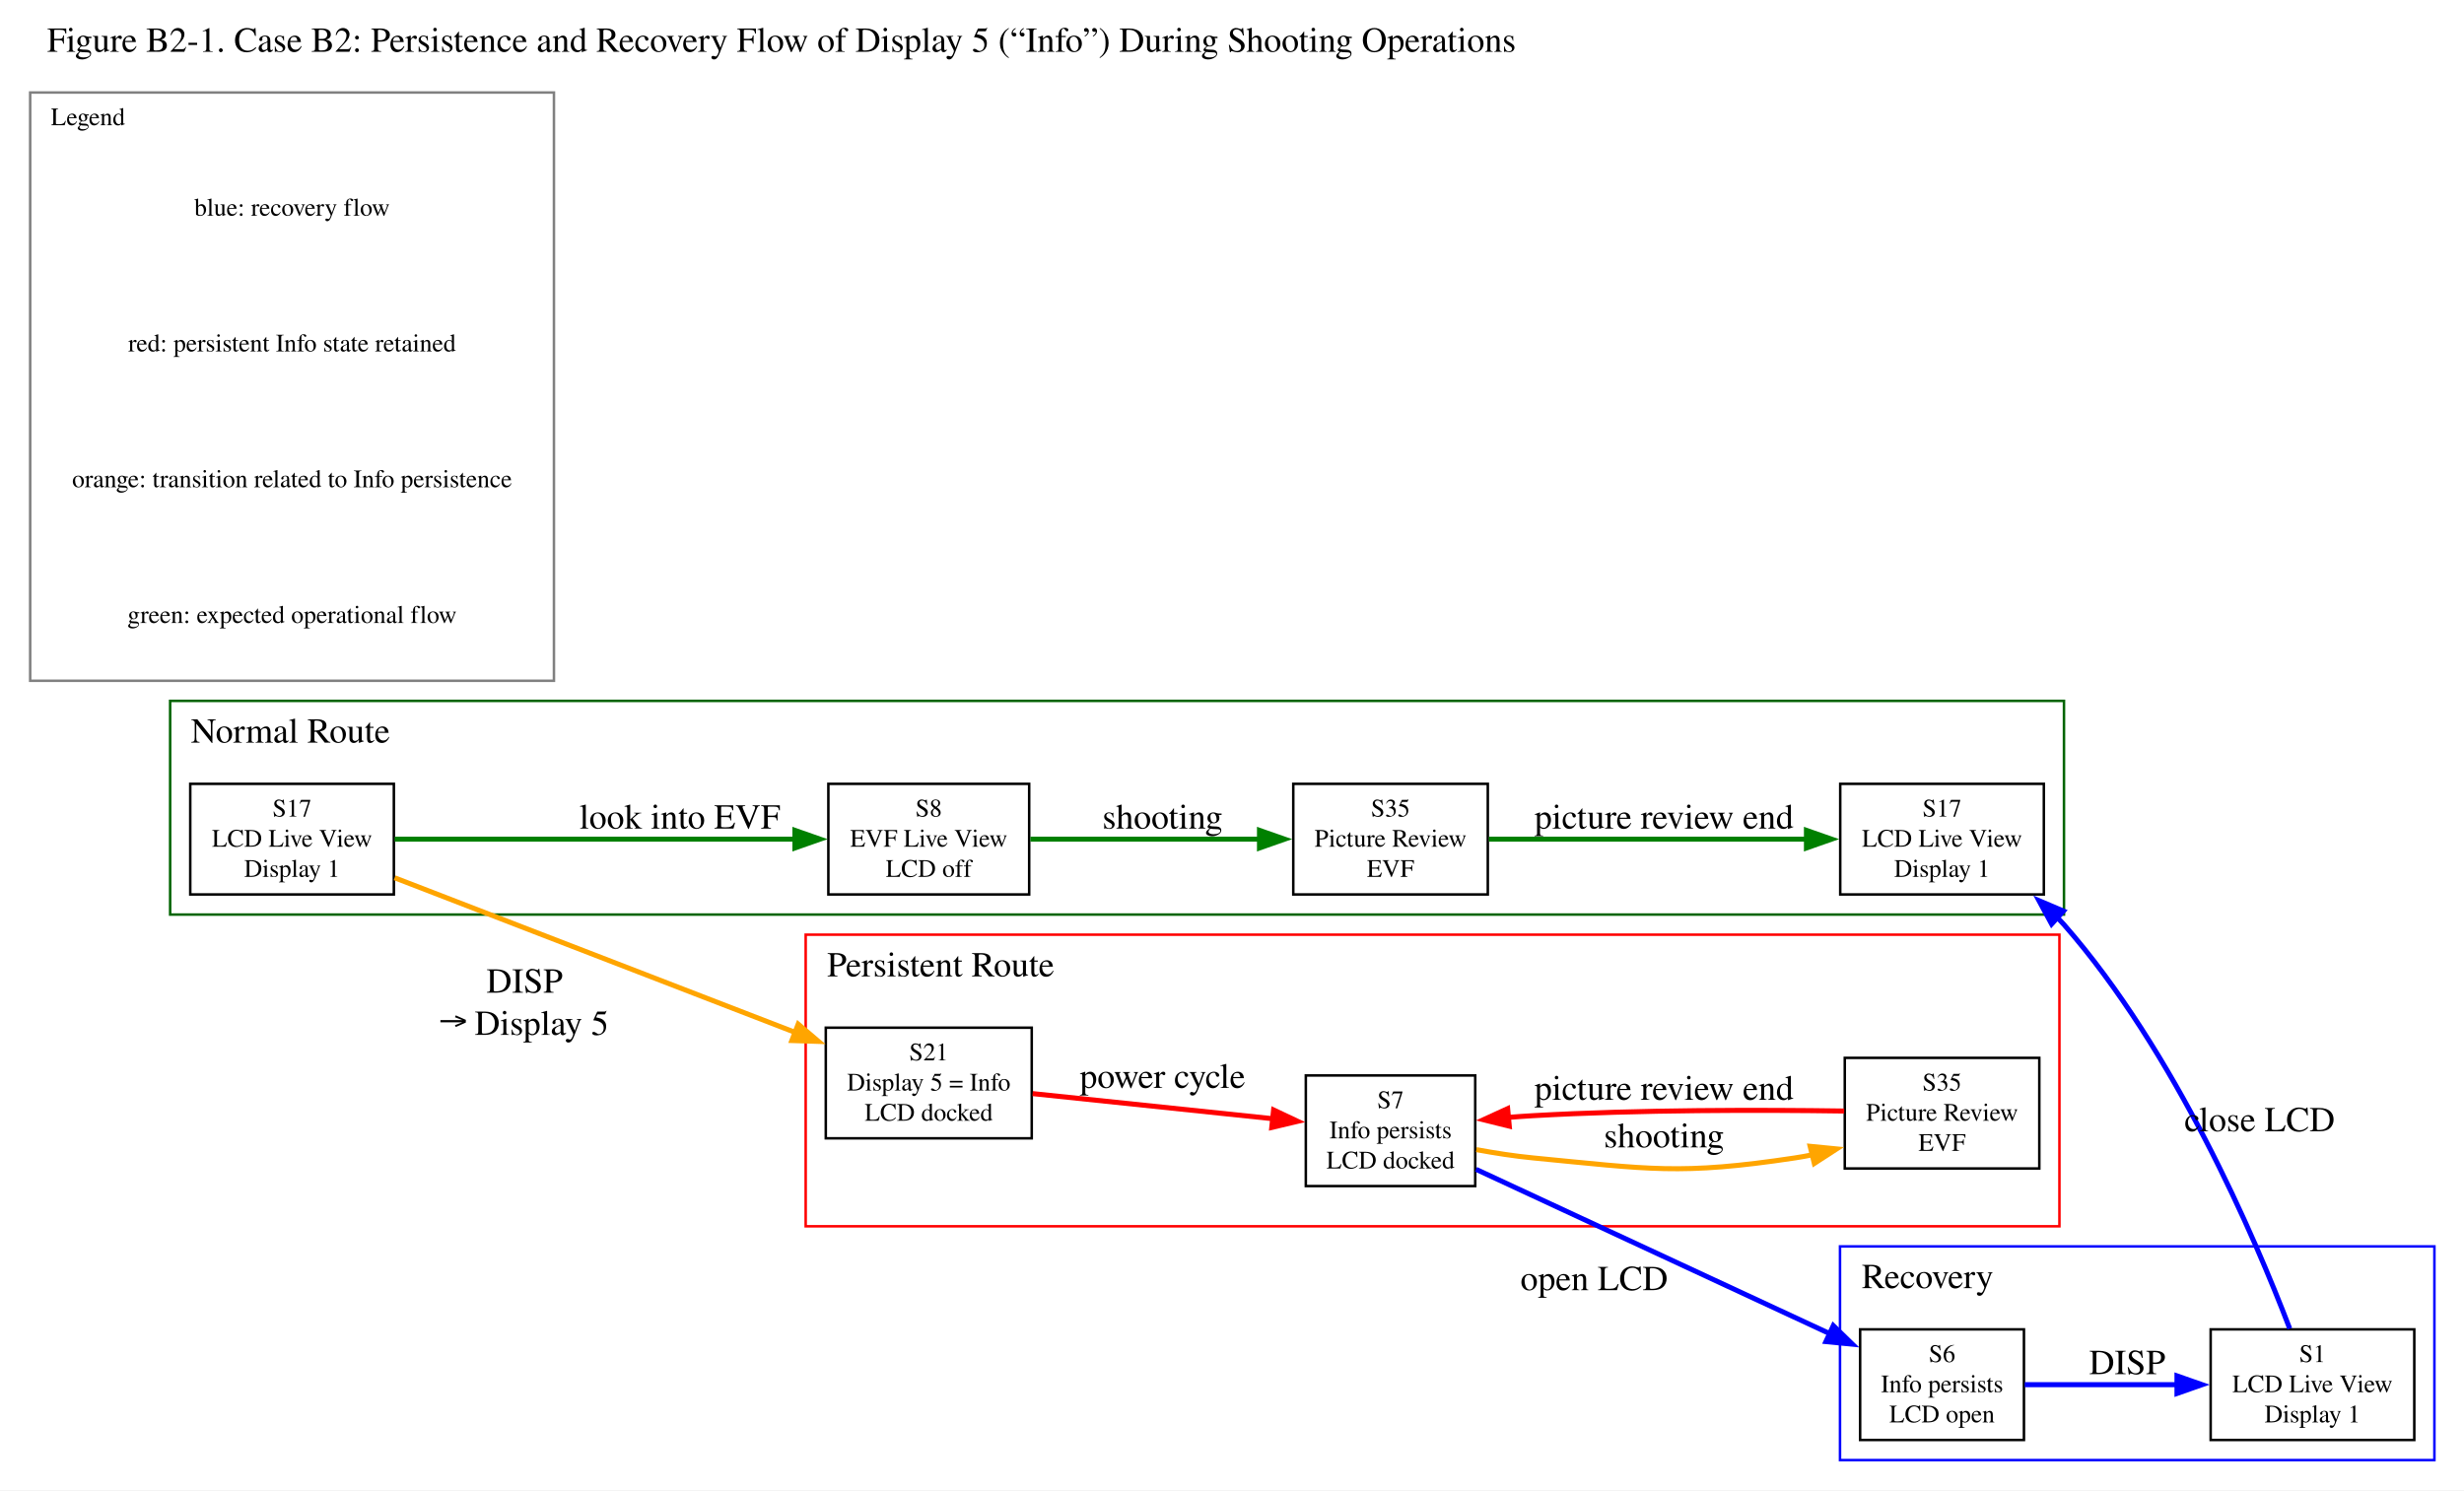
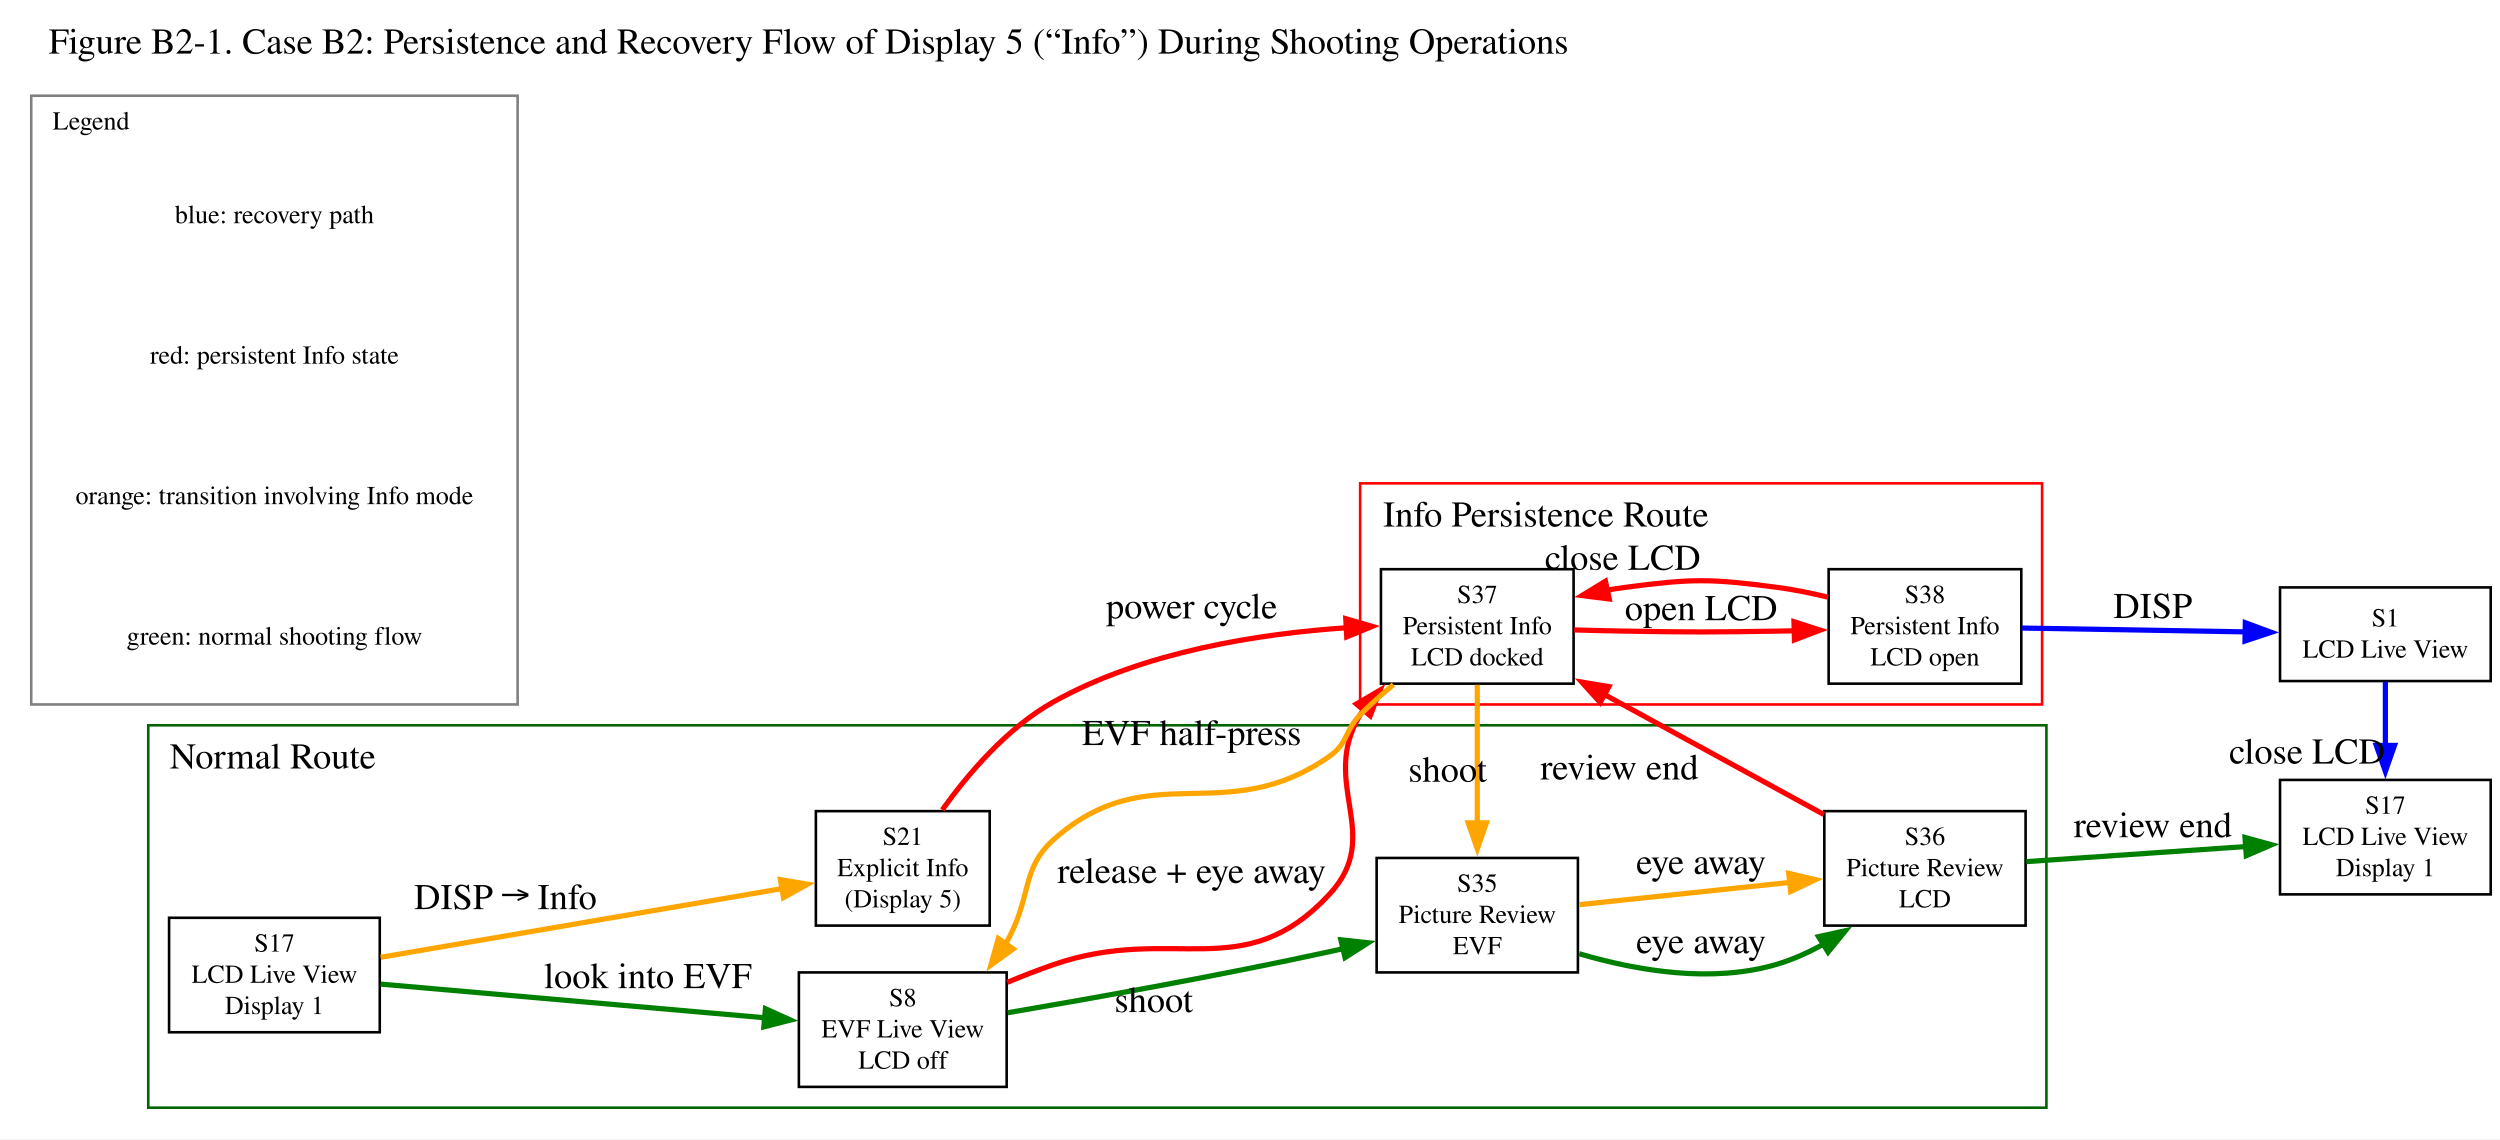
- <svg xmlns="http://www.w3.org/2000/svg" width="980pt" height="593pt" viewBox="0.00 0.00 980.00 593.00">
-   <g id="graph0" class="graph" transform="scale(1 1) rotate(0) translate(4 588.8)">
-     <polygon fill="white" stroke="none" points="-4,4 -4,-588.8 976.23,-588.8 976.23,4 -4,4" />
-     <text xml:space="preserve" text-anchor="middle" x="306.82" y="-568.2" font-family="Times,serif" font-size="14.00">Figure B2-1. Case B2: Persistence and Recovery Flow of Display 5 (“Info”) During Shooting Operations</text>
-     <g id="clust1" class="cluster">
-       <polygon fill="none" stroke="darkgreen" points="63.67,-225 63.67,-310 816.9,-310 816.9,-225 63.67,-225" />
-       <text xml:space="preserve" text-anchor="middle" x="111.52" y="-293.4" font-family="Times,serif" font-size="14.00">Normal Route</text>
-     </g>
+ <svg xmlns="http://www.w3.org/2000/svg" width="961pt" height="438pt" viewBox="0.00 0.00 961.00 438.00">
+   <g id="graph0" class="graph" transform="scale(1 1) rotate(0) translate(4 433.8)">
+     <polygon fill="white" stroke="none" points="-4,4 -4,-433.8 957.43,-433.8 957.43,4 -4,4" />
+     <text xml:space="preserve" text-anchor="middle" x="306.82" y="-413.2" font-family="Times,serif" font-size="14.00">Figure B2-1. Case B2: Persistence and Recovery Flow of Display 5 (“Info”) During Shooting Operations</text>
    <g id="clust2" class="cluster">
-       <polygon fill="none" stroke="red" points="316.44,-101 316.44,-217 815.09,-217 815.09,-101 316.44,-101" />
-       <text xml:space="preserve" text-anchor="middle" x="370.13" y="-200.4" font-family="Times,serif" font-size="14.00">Persistent Route</text>
+       <polygon fill="none" stroke="darkgreen" points="52.99,-8 52.99,-155 782.64,-155 782.64,-8 52.99,-8" />
+       <text xml:space="preserve" text-anchor="middle" x="100.85" y="-138.4" font-family="Times,serif" font-size="14.00">Normal Route</text>
    </g>
    <g id="clust3" class="cluster">
-       <polygon fill="none" stroke="blue" points="727.82,-8 727.82,-93 964.23,-93 964.23,-8 727.82,-8" />
-       <text xml:space="preserve" text-anchor="middle" x="762.64" y="-76.4" font-family="Times,serif" font-size="14.00">Recovery</text>
+       <polygon fill="none" stroke="red" points="518.84,-163 518.84,-248 780.98,-248 780.98,-163 518.84,-163" />
+       <text xml:space="preserve" text-anchor="middle" x="590.22" y="-231.4" font-family="Times,serif" font-size="14.00">Info Persistence Route</text>
    </g>
-     <g id="clust4" class="cluster">
-       <polygon fill="none" stroke="gray" points="8,-318 8,-552 216.32,-552 216.32,-318 8,-318" />
-       <text xml:space="preserve" text-anchor="middle" x="30.99" y="-539" font-family="Times,serif" font-size="10.00">Legend</text>
+     <g id="clust5" class="cluster">
+       <polygon fill="none" stroke="gray" points="8,-163 8,-397 194.97,-397 194.97,-163 8,-163" />
+       <text xml:space="preserve" text-anchor="middle" x="30.99" y="-384" font-family="Times,serif" font-size="10.00">Legend</text>
    </g>
    <g id="node1" class="node">
-       <polygon fill="none" stroke="black" points="152.65,-277 71.67,-277 71.67,-233 152.65,-233 152.65,-277" />
-       <text xml:space="preserve" text-anchor="middle" x="112.16" y="-264" font-family="Times,serif" font-size="10.00">S17</text>
-       <text xml:space="preserve" text-anchor="middle" x="112.16" y="-252" font-family="Times,serif" font-size="10.00">LCD Live View</text>
-       <text xml:space="preserve" text-anchor="middle" x="112.16" y="-240" font-family="Times,serif" font-size="10.00">Display 1</text>
+       <polygon fill="none" stroke="black" points="141.98,-81 60.99,-81 60.99,-37 141.98,-37 141.98,-81" />
+       <text xml:space="preserve" text-anchor="middle" x="101.49" y="-68" font-family="Times,serif" font-size="10.00">S17</text>
+       <text xml:space="preserve" text-anchor="middle" x="101.49" y="-56" font-family="Times,serif" font-size="10.00">LCD Live View</text>
+       <text xml:space="preserve" text-anchor="middle" x="101.49" y="-44" font-family="Times,serif" font-size="10.00">Display 1</text>
    </g>
    <g id="node3" class="node">
-       <polygon fill="none" stroke="black" points="405.33,-277 325.46,-277 325.46,-233 405.33,-233 405.33,-277" />
-       <text xml:space="preserve" text-anchor="middle" x="365.39" y="-264" font-family="Times,serif" font-size="10.00">S8</text>
-       <text xml:space="preserve" text-anchor="middle" x="365.39" y="-252" font-family="Times,serif" font-size="10.00">EVF Live View</text>
-       <text xml:space="preserve" text-anchor="middle" x="365.39" y="-240" font-family="Times,serif" font-size="10.00">LCD off</text>
+       <polygon fill="none" stroke="black" points="382.96,-60 303.09,-60 303.09,-16 382.96,-16 382.96,-60" />
+       <text xml:space="preserve" text-anchor="middle" x="343.03" y="-47" font-family="Times,serif" font-size="10.00">S8</text>
+       <text xml:space="preserve" text-anchor="middle" x="343.03" y="-35" font-family="Times,serif" font-size="10.00">EVF Live View</text>
+       <text xml:space="preserve" text-anchor="middle" x="343.03" y="-23" font-family="Times,serif" font-size="10.00">LCD off</text>
    </g>
    <g id="edge1" class="edge">
-       <path fill="none" stroke="green" stroke-width="2" d="M152.97,-255C196.1,-255 265.07,-255 312.44,-255" />
-       <polygon fill="green" stroke="green" stroke-width="2" points="312.16,-258.5 322.16,-255 312.16,-251.5 312.16,-258.5" />
-       <text xml:space="preserve" text-anchor="middle" x="266.38" y="-259.2" font-family="Times,serif" font-size="14.00">look into EVF</text>
+       <path fill="none" stroke="green" stroke-width="2" d="M142.31,-55.51C182.79,-51.96 245.68,-46.45 290.06,-42.56" />
+       <polygon fill="green" stroke="green" stroke-width="2" points="290.23,-46.05 299.89,-41.69 289.62,-39.08 290.23,-46.05" />
+       <text xml:space="preserve" text-anchor="middle" x="245.03" y="-53.96" font-family="Times,serif" font-size="14.00">look into EVF</text>
    </g>
    <g id="node4" class="node">
-       <polygon fill="none" stroke="black" points="406.35,-180 324.44,-180 324.44,-136 406.35,-136 406.35,-180" />
-       <text xml:space="preserve" text-anchor="middle" x="365.39" y="-167" font-family="Times,serif" font-size="10.00">S21</text>
-       <text xml:space="preserve" text-anchor="middle" x="365.39" y="-155" font-family="Times,serif" font-size="10.00">Display 5 = Info</text>
-       <text xml:space="preserve" text-anchor="middle" x="365.39" y="-143" font-family="Times,serif" font-size="10.00">LCD docked</text>
+       <polygon fill="none" stroke="black" points="376.44,-122 309.62,-122 309.62,-78 376.44,-78 376.44,-122" />
+       <text xml:space="preserve" text-anchor="middle" x="343.03" y="-109" font-family="Times,serif" font-size="10.00">S21</text>
+       <text xml:space="preserve" text-anchor="middle" x="343.03" y="-97" font-family="Times,serif" font-size="10.00">Explicit Info</text>
+       <text xml:space="preserve" text-anchor="middle" x="343.03" y="-85" font-family="Times,serif" font-size="10.00">(Display 5)</text>
+     </g>
+     <g id="edge5" class="edge">
+       <path fill="none" stroke="orange" stroke-width="2" d="M142.31,-65.82C184.84,-73.1 252.12,-84.61 296.66,-92.24" />
+       <polygon fill="orange" stroke="orange" stroke-width="2" points="295.99,-95.67 306.44,-93.91 297.17,-88.77 295.99,-95.67" />
+       <text xml:space="preserve" text-anchor="middle" x="190.29" y="-84.32" font-family="Times,serif" font-size="14.00">DISP → Info</text>
+     </g>
+     <g id="node2" class="node">
+       <polygon fill="none" stroke="black" points="953.43,-134 872.44,-134 872.44,-90 953.43,-90 953.43,-134" />
+       <text xml:space="preserve" text-anchor="middle" x="912.94" y="-121" font-family="Times,serif" font-size="10.00">S17</text>
+       <text xml:space="preserve" text-anchor="middle" x="912.94" y="-109" font-family="Times,serif" font-size="10.00">LCD Live View</text>
+       <text xml:space="preserve" text-anchor="middle" x="912.94" y="-97" font-family="Times,serif" font-size="10.00">Display 1</text>
+     </g>
+     <g id="node5" class="node">
+       <polygon fill="none" stroke="black" points="602.55,-104 525.18,-104 525.18,-60 602.55,-60 602.55,-104" />
+       <text xml:space="preserve" text-anchor="middle" x="563.87" y="-91" font-family="Times,serif" font-size="10.00">S35</text>
+       <text xml:space="preserve" text-anchor="middle" x="563.87" y="-79" font-family="Times,serif" font-size="10.00">Picture Review</text>
+       <text xml:space="preserve" text-anchor="middle" x="563.87" y="-67" font-family="Times,serif" font-size="10.00">EVF</text>
+     </g>
+     <g id="edge2" class="edge">
+       <path fill="none" stroke="green" stroke-width="2" d="M383.4,-44.51C416.53,-50.16 465.11,-58.85 507.18,-68 508.89,-68.37 510.62,-68.76 512.37,-69.15" />
+       <polygon fill="green" stroke="green" stroke-width="2" points="511.42,-72.53 521.96,-71.41 513.03,-65.71 511.42,-72.53" />
+       <text xml:space="preserve" text-anchor="middle" x="439.5" y="-44.75" font-family="Times,serif" font-size="14.00">shoot</text>
+     </g>
+     <g id="node7" class="node">
+       <polygon fill="none" stroke="black" points="600.89,-215 526.84,-215 526.84,-171 600.89,-171 600.89,-215" />
+       <text xml:space="preserve" text-anchor="middle" x="563.87" y="-202" font-family="Times,serif" font-size="10.00">S37</text>
+       <text xml:space="preserve" text-anchor="middle" x="563.87" y="-190" font-family="Times,serif" font-size="10.00">Persistent Info</text>
+       <text xml:space="preserve" text-anchor="middle" x="563.87" y="-178" font-family="Times,serif" font-size="10.00">LCD docked</text>
+     </g>
+     <g id="edge8" class="edge">
+       <path fill="none" stroke="red" stroke-width="2" d="M383.21,-56.2C389.1,-58.64 395.15,-60.99 400.96,-63 447.03,-78.89 474.18,-54.35 507.18,-90.2 528.19,-113.02 502.88,-132.41 518.84,-159 519.25,-159.67 519.67,-160.34 520.11,-160.99" />
+       <polygon fill="red" stroke="red" stroke-width="2" points="517.38,-163.18 526.52,-168.53 522.71,-158.65 517.38,-163.18" />
+       <text xml:space="preserve" text-anchor="middle" x="454.07" y="-94.4" font-family="Times,serif" font-size="14.00">release + eye away</text>
+     </g>
+     <g id="edge6" class="edge">
+       <path fill="none" stroke="red" stroke-width="2" d="M358.2,-122.49C368.35,-136.67 383.32,-154.12 400.96,-164 435.5,-183.34 480.1,-190.24 513.74,-192.5" />
+       <polygon fill="red" stroke="red" stroke-width="2" points="513.31,-195.98 523.48,-193.01 513.68,-188.99 513.31,-195.98" />
+       <text xml:space="preserve" text-anchor="middle" x="454.07" y="-196.09" font-family="Times,serif" font-size="14.00">power cycle</text>
+     </g>
+     <g id="node6" class="node">
+       <polygon fill="none" stroke="black" points="774.64,-122 697.27,-122 697.27,-78 774.64,-78 774.64,-122" />
+       <text xml:space="preserve" text-anchor="middle" x="735.95" y="-109" font-family="Times,serif" font-size="10.00">S36</text>
+       <text xml:space="preserve" text-anchor="middle" x="735.95" y="-97" font-family="Times,serif" font-size="10.00">Picture Review</text>
+       <text xml:space="preserve" text-anchor="middle" x="735.95" y="-85" font-family="Times,serif" font-size="10.00">LCD</text>
+     </g>
+     <g id="edge3" class="edge">
+       <path fill="none" stroke="green" stroke-width="2" d="M603.04,-67.19C625.55,-60.56 654.4,-55.73 679.27,-63.2 685.42,-65.05 691.52,-67.82 697.3,-71.04" />
+       <polygon fill="green" stroke="green" stroke-width="2" points="695.04,-73.75 705.39,-76.03 698.72,-67.8 695.04,-73.75" />
+       <text xml:space="preserve" text-anchor="middle" x="649.91" y="-67.4" font-family="Times,serif" font-size="14.00">eye away</text>
+     </g>
+     <g id="edge10" class="edge">
+       <path fill="none" stroke="orange" stroke-width="2" d="M603.04,-86.04C627,-88.58 658.19,-91.88 684.22,-94.63" />
+       <polygon fill="orange" stroke="orange" stroke-width="2" points="683.59,-98.08 693.9,-95.66 684.32,-91.12 683.59,-98.08" />
+       <text xml:space="preserve" text-anchor="middle" x="649.91" y="-97.86" font-family="Times,serif" font-size="14.00">eye away</text>
    </g>
    <g id="edge4" class="edge">
-       <path fill="none" stroke="orange" stroke-width="2" d="M152.97,-239.63C196.03,-223.01 264.85,-196.43 312.21,-178.15" />
-       <polygon fill="orange" stroke="orange" stroke-width="2" points="313.46,-181.42 321.53,-174.55 310.94,-174.89 313.46,-181.42" />
-       <text xml:space="preserve" text-anchor="middle" x="204.64" y="-193.94" font-family="Times,serif" font-size="14.00">DISP</text>
-       <text xml:space="preserve" text-anchor="middle" x="204.64" y="-177.14" font-family="Times,serif" font-size="14.00">→ Display 5</text>
+       <path fill="none" stroke="green" stroke-width="2" d="M774.92,-102.6C799.63,-104.3 832.19,-106.53 859.37,-108.39" />
+       <polygon fill="green" stroke="green" stroke-width="2" points="858.98,-111.88 869.2,-109.07 859.46,-104.89 858.98,-111.88" />
+       <text xml:space="preserve" text-anchor="middle" x="823.54" y="-111.98" font-family="Times,serif" font-size="14.00">review end</text>
    </g>
-     <g id="node2" class="node">
-       <polygon fill="none" stroke="black" points="808.9,-277 727.91,-277 727.91,-233 808.9,-233 808.9,-277" />
-       <text xml:space="preserve" text-anchor="middle" x="768.4" y="-264" font-family="Times,serif" font-size="10.00">S17</text>
-       <text xml:space="preserve" text-anchor="middle" x="768.4" y="-252" font-family="Times,serif" font-size="10.00">LCD Live View</text>
-       <text xml:space="preserve" text-anchor="middle" x="768.4" y="-240" font-family="Times,serif" font-size="10.00">Display 1</text>
+     <g id="edge11" class="edge">
+       <path fill="none" stroke="red" stroke-width="2" d="M697.05,-120.72C672.18,-134.33 639.43,-152.23 612.75,-166.82" />
+       <polygon fill="red" stroke="red" stroke-width="2" points="611.11,-163.73 604.01,-171.6 614.46,-169.87 611.11,-163.73" />
+       <text xml:space="preserve" text-anchor="middle" x="618.49" y="-134.18" font-family="Times,serif" font-size="14.00">review end</text>
+     </g>
+     <g id="edge7" class="edge">
+       <path fill="none" stroke="orange" stroke-width="2" d="M531.63,-170.63C527.16,-166.94 522.76,-163 518.84,-159 512.74,-152.76 514.31,-148.23 507.18,-143.2 466.88,-114.75 437.72,-143.9 400.96,-111 388.14,-99.52 392.97,-88.93 382.49,-70.86" />
+       <polygon fill="orange" stroke="orange" stroke-width="2" points="385.49,-69.03 376.9,-62.83 379.74,-73.04 385.49,-69.03" />
+       <text xml:space="preserve" text-anchor="middle" x="454.07" y="-147.4" font-family="Times,serif" font-size="14.00">EVF half-press</text>
+     </g>
+     <g id="edge9" class="edge">
+       <path fill="none" stroke="orange" stroke-width="2" d="M563.87,-170.57C563.87,-155.31 563.87,-134.79 563.87,-117.35" />
+       <polygon fill="orange" stroke="orange" stroke-width="2" points="567.37,-117.49 563.87,-107.49 560.37,-117.49 567.37,-117.49" />
+       <text xml:space="preserve" text-anchor="middle" x="552.47" y="-133.3" font-family="Times,serif" font-size="14.00">shoot</text>
    </g>
    <g id="node8" class="node">
-       <polygon fill="none" stroke="black" points="587.74,-277 510.37,-277 510.37,-233 587.74,-233 587.74,-277" />
-       <text xml:space="preserve" text-anchor="middle" x="549.05" y="-264" font-family="Times,serif" font-size="10.00">S35</text>
-       <text xml:space="preserve" text-anchor="middle" x="549.05" y="-252" font-family="Times,serif" font-size="10.00">Picture Review</text>
-       <text xml:space="preserve" text-anchor="middle" x="549.05" y="-240" font-family="Times,serif" font-size="10.00">EVF</text>
+       <polygon fill="none" stroke="black" points="772.98,-215 698.93,-215 698.93,-171 772.98,-171 772.98,-215" />
+       <text xml:space="preserve" text-anchor="middle" x="735.95" y="-202" font-family="Times,serif" font-size="10.00">S38</text>
+       <text xml:space="preserve" text-anchor="middle" x="735.95" y="-190" font-family="Times,serif" font-size="10.00">Persistent Info</text>
+       <text xml:space="preserve" text-anchor="middle" x="735.95" y="-178" font-family="Times,serif" font-size="10.00">LCD open</text>
    </g>
-     <g id="edge2" class="edge">
-       <path fill="none" stroke="green" stroke-width="2" d="M405.81,-255C432.6,-255 468.28,-255 497.2,-255" />
-       <polygon fill="green" stroke="green" stroke-width="2" points="496.93,-258.5 506.93,-255 496.93,-251.5 496.93,-258.5" />
-       <text xml:space="preserve" text-anchor="middle" x="458.36" y="-259.2" font-family="Times,serif" font-size="14.00">shooting</text>
+     <g id="edge12" class="edge">
+       <path fill="none" stroke="red" stroke-width="2" d="M601.11,-191.66C607.58,-191.47 614.27,-191.3 620.55,-191.2 646.65,-190.78 653.18,-190.78 679.27,-191.2 681.43,-191.23 683.64,-191.28 685.87,-191.33" />
+       <polygon fill="red" stroke="red" stroke-width="2" points="685.6,-194.82 695.69,-191.58 685.78,-187.82 685.6,-194.82" />
+       <text xml:space="preserve" text-anchor="middle" x="649.91" y="-195.4" font-family="Times,serif" font-size="14.00">open LCD</text>
    </g>
-     <g id="node5" class="node">
-       <polygon fill="none" stroke="black" points="582.74,-161 515.36,-161 515.36,-117 582.74,-117 582.74,-161" />
-       <text xml:space="preserve" text-anchor="middle" x="549.05" y="-148" font-family="Times,serif" font-size="10.00">S7</text>
-       <text xml:space="preserve" text-anchor="middle" x="549.05" y="-136" font-family="Times,serif" font-size="10.00">Info persists</text>
-       <text xml:space="preserve" text-anchor="middle" x="549.05" y="-124" font-family="Times,serif" font-size="10.00">LCD docked</text>
-     </g>
-     <g id="edge5" class="edge">
-       <path fill="none" stroke="red" stroke-width="2" d="M406.71,-153.78C434.99,-150.83 472.85,-146.87 502.27,-143.79" />
-       <polygon fill="red" stroke="red" stroke-width="2" points="502.54,-147.28 512.12,-142.76 501.81,-140.32 502.54,-147.28" />
-       <text xml:space="preserve" text-anchor="middle" x="458.36" y="-156.05" font-family="Times,serif" font-size="14.00">power cycle</text>
-     </g>
-     <g id="node6" class="node">
-       <polygon fill="none" stroke="black" points="800.98,-60 735.82,-60 735.82,-16 800.98,-16 800.98,-60" />
-       <text xml:space="preserve" text-anchor="middle" x="768.4" y="-47" font-family="Times,serif" font-size="10.00">S6</text>
-       <text xml:space="preserve" text-anchor="middle" x="768.4" y="-35" font-family="Times,serif" font-size="10.00">Info persists</text>
-       <text xml:space="preserve" text-anchor="middle" x="768.4" y="-23" font-family="Times,serif" font-size="10.00">LCD open</text>
-     </g>
-     <g id="edge8" class="edge">
-       <path fill="none" stroke="blue" stroke-width="2" d="M583.06,-123.66C620.68,-106.18 682.3,-77.55 723.83,-58.25" />
-       <polygon fill="blue" stroke="blue" stroke-width="2" points="725.16,-61.49 732.76,-54.1 722.21,-55.14 725.16,-61.49" />
-       <text xml:space="preserve" text-anchor="middle" x="630.04" y="-75.59" font-family="Times,serif" font-size="14.00">open LCD</text>
+     <g id="edge13" class="edge">
+       <path fill="none" stroke="red" stroke-width="2" d="M698.69,-204.24C692.28,-205.8 685.62,-207.16 679.27,-208 653.4,-211.42 646.42,-211.42 620.55,-208 618.27,-207.7 615.95,-207.33 613.61,-206.91" />
+       <polygon fill="red" stroke="red" stroke-width="2" points="614.6,-203.54 604.09,-204.87 613.14,-210.39 614.6,-203.54" />
+       <text xml:space="preserve" text-anchor="middle" x="619.78" y="-214.77" font-family="Times,serif" font-size="14.00">close LCD</text>
    </g>
    <g id="node9" class="node">
-       <polygon fill="none" stroke="black" points="807.09,-168 729.72,-168 729.72,-124 807.09,-124 807.09,-168" />
-       <text xml:space="preserve" text-anchor="middle" x="768.4" y="-155" font-family="Times,serif" font-size="10.00">S35</text>
-       <text xml:space="preserve" text-anchor="middle" x="768.4" y="-143" font-family="Times,serif" font-size="10.00">Picture Review</text>
-       <text xml:space="preserve" text-anchor="middle" x="768.4" y="-131" font-family="Times,serif" font-size="10.00">EVF</text>
+       <polygon fill="none" stroke="black" points="953.43,-208 872.44,-208 872.44,-172 953.43,-172 953.43,-208" />
+       <text xml:space="preserve" text-anchor="middle" x="912.94" y="-193" font-family="Times,serif" font-size="10.00">S1</text>
+       <text xml:space="preserve" text-anchor="middle" x="912.94" y="-181" font-family="Times,serif" font-size="10.00">LCD Live View</text>
    </g>
-     <g id="edge6" class="edge">
-       <path fill="none" stroke="orange" stroke-width="2" d="M583.17,-131.5C590.56,-130.13 598.39,-128.91 605.74,-128.2 651.83,-123.77 664.13,-121.28 709.91,-128.2 712.21,-128.55 714.55,-128.97 716.9,-129.45" />
-       <polygon fill="orange" stroke="orange" stroke-width="2" points="715.94,-132.82 726.49,-131.78 717.6,-126.02 715.94,-132.82" />
-       <text xml:space="preserve" text-anchor="middle" x="657.82" y="-132.4" font-family="Times,serif" font-size="14.00">shooting</text>
+     <g id="edge14" class="edge">
+       <path fill="none" stroke="blue" stroke-width="2" d="M773.21,-192.38C798.1,-191.95 831.53,-191.38 859.33,-190.9" />
+       <polygon fill="blue" stroke="blue" stroke-width="2" points="859.1,-194.41 869.04,-190.74 858.98,-187.41 859.1,-194.41" />
+       <text xml:space="preserve" text-anchor="middle" x="823.54" y="-196.23" font-family="Times,serif" font-size="14.00">DISP</text>
    </g>
-     <g id="node7" class="node">
-       <polygon fill="none" stroke="black" points="956.23,-60 875.24,-60 875.24,-16 956.23,-16 956.23,-60" />
-       <text xml:space="preserve" text-anchor="middle" x="915.73" y="-47" font-family="Times,serif" font-size="10.00">S1</text>
-       <text xml:space="preserve" text-anchor="middle" x="915.73" y="-35" font-family="Times,serif" font-size="10.00">LCD Live View</text>
-       <text xml:space="preserve" text-anchor="middle" x="915.73" y="-23" font-family="Times,serif" font-size="10.00">Display 1</text>
-     </g>
-     <g id="edge9" class="edge">
-       <path fill="none" stroke="blue" stroke-width="2" d="M801.3,-38C819.05,-38 841.6,-38 861.91,-38" />
-       <polygon fill="blue" stroke="blue" stroke-width="2" points="861.84,-41.5 871.84,-38 861.84,-34.5 861.84,-41.5" />
-       <text xml:space="preserve" text-anchor="middle" x="842.07" y="-42.2" font-family="Times,serif" font-size="14.00">DISP</text>
-     </g>
-     <g id="edge10" class="edge">
-       <path fill="none" stroke="blue" stroke-width="2" d="M906.7,-60.27C892.71,-96.85 861.09,-170.63 816.9,-221 815.99,-222.03 815.05,-223.04 814.08,-224.04" />
-       <polygon fill="blue" stroke="blue" stroke-width="2" points="811.98,-221.23 806.94,-230.55 816.69,-226.4 811.98,-221.23" />
-       <text xml:space="preserve" text-anchor="middle" x="894.72" y="-138.79" font-family="Times,serif" font-size="14.00">close LCD</text>
-     </g>
-     <g id="edge3" class="edge">
-       <path fill="none" stroke="green" stroke-width="2" d="M588.16,-255C623.2,-255 675.47,-255 714.54,-255" />
-       <polygon fill="green" stroke="green" stroke-width="2" points="714.47,-258.5 724.47,-255 714.47,-251.5 714.47,-258.5" />
-       <text xml:space="preserve" text-anchor="middle" x="657.82" y="-259.2" font-family="Times,serif" font-size="14.00">picture review end</text>
-     </g>
-     <g id="edge7" class="edge">
-       <path fill="none" stroke="red" stroke-width="2" d="M729.48,-146.85C696.69,-147.32 648.05,-147.4 605.74,-145 602.51,-144.82 599.18,-144.58 595.83,-144.31" />
-       <polygon fill="red" stroke="red" stroke-width="2" points="596.28,-140.83 586,-143.39 595.63,-147.8 596.28,-140.83" />
-       <text xml:space="preserve" text-anchor="middle" x="657.82" y="-151.31" font-family="Times,serif" font-size="14.00">picture review end</text>
+     <g id="edge15" class="edge">
+       <path fill="none" stroke="blue" stroke-width="2" d="M912.94,-171.7C912.94,-163.51 912.94,-155.31 912.94,-147.12" />
+       <polygon fill="blue" stroke="blue" stroke-width="2" points="916.44,-147.27 912.94,-137.27 909.44,-147.27 916.44,-147.27" />
+       <text xml:space="preserve" text-anchor="middle" x="882.8" y="-140.28" font-family="Times,serif" font-size="14.00">close LCD</text>
    </g>
    <g id="node10" class="node">
-       <text xml:space="preserve" text-anchor="middle" x="112.16" y="-341" font-family="Times,serif" font-size="10.00">green: expected operational flow</text>
+       <text xml:space="preserve" text-anchor="middle" x="101.49" y="-186" font-family="Times,serif" font-size="10.00">green: normal shooting flow</text>
    </g>
    <g id="node11" class="node">
-       <text xml:space="preserve" text-anchor="middle" x="112.16" y="-395" font-family="Times,serif" font-size="10.00">orange: transition related to Info persistence</text>
+       <text xml:space="preserve" text-anchor="middle" x="101.49" y="-240" font-family="Times,serif" font-size="10.00">orange: transition involving Info mode</text>
    </g>
    <g id="node12" class="node">
-       <text xml:space="preserve" text-anchor="middle" x="112.16" y="-449" font-family="Times,serif" font-size="10.00">red: persistent Info state retained</text>
+       <text xml:space="preserve" text-anchor="middle" x="101.49" y="-294" font-family="Times,serif" font-size="10.00">red: persistent Info state</text>
    </g>
    <g id="node13" class="node">
-       <text xml:space="preserve" text-anchor="middle" x="112.16" y="-503" font-family="Times,serif" font-size="10.00">blue: recovery flow</text>
+       <text xml:space="preserve" text-anchor="middle" x="101.49" y="-348" font-family="Times,serif" font-size="10.00">blue: recovery path</text>
    </g>
  </g>
</svg>
